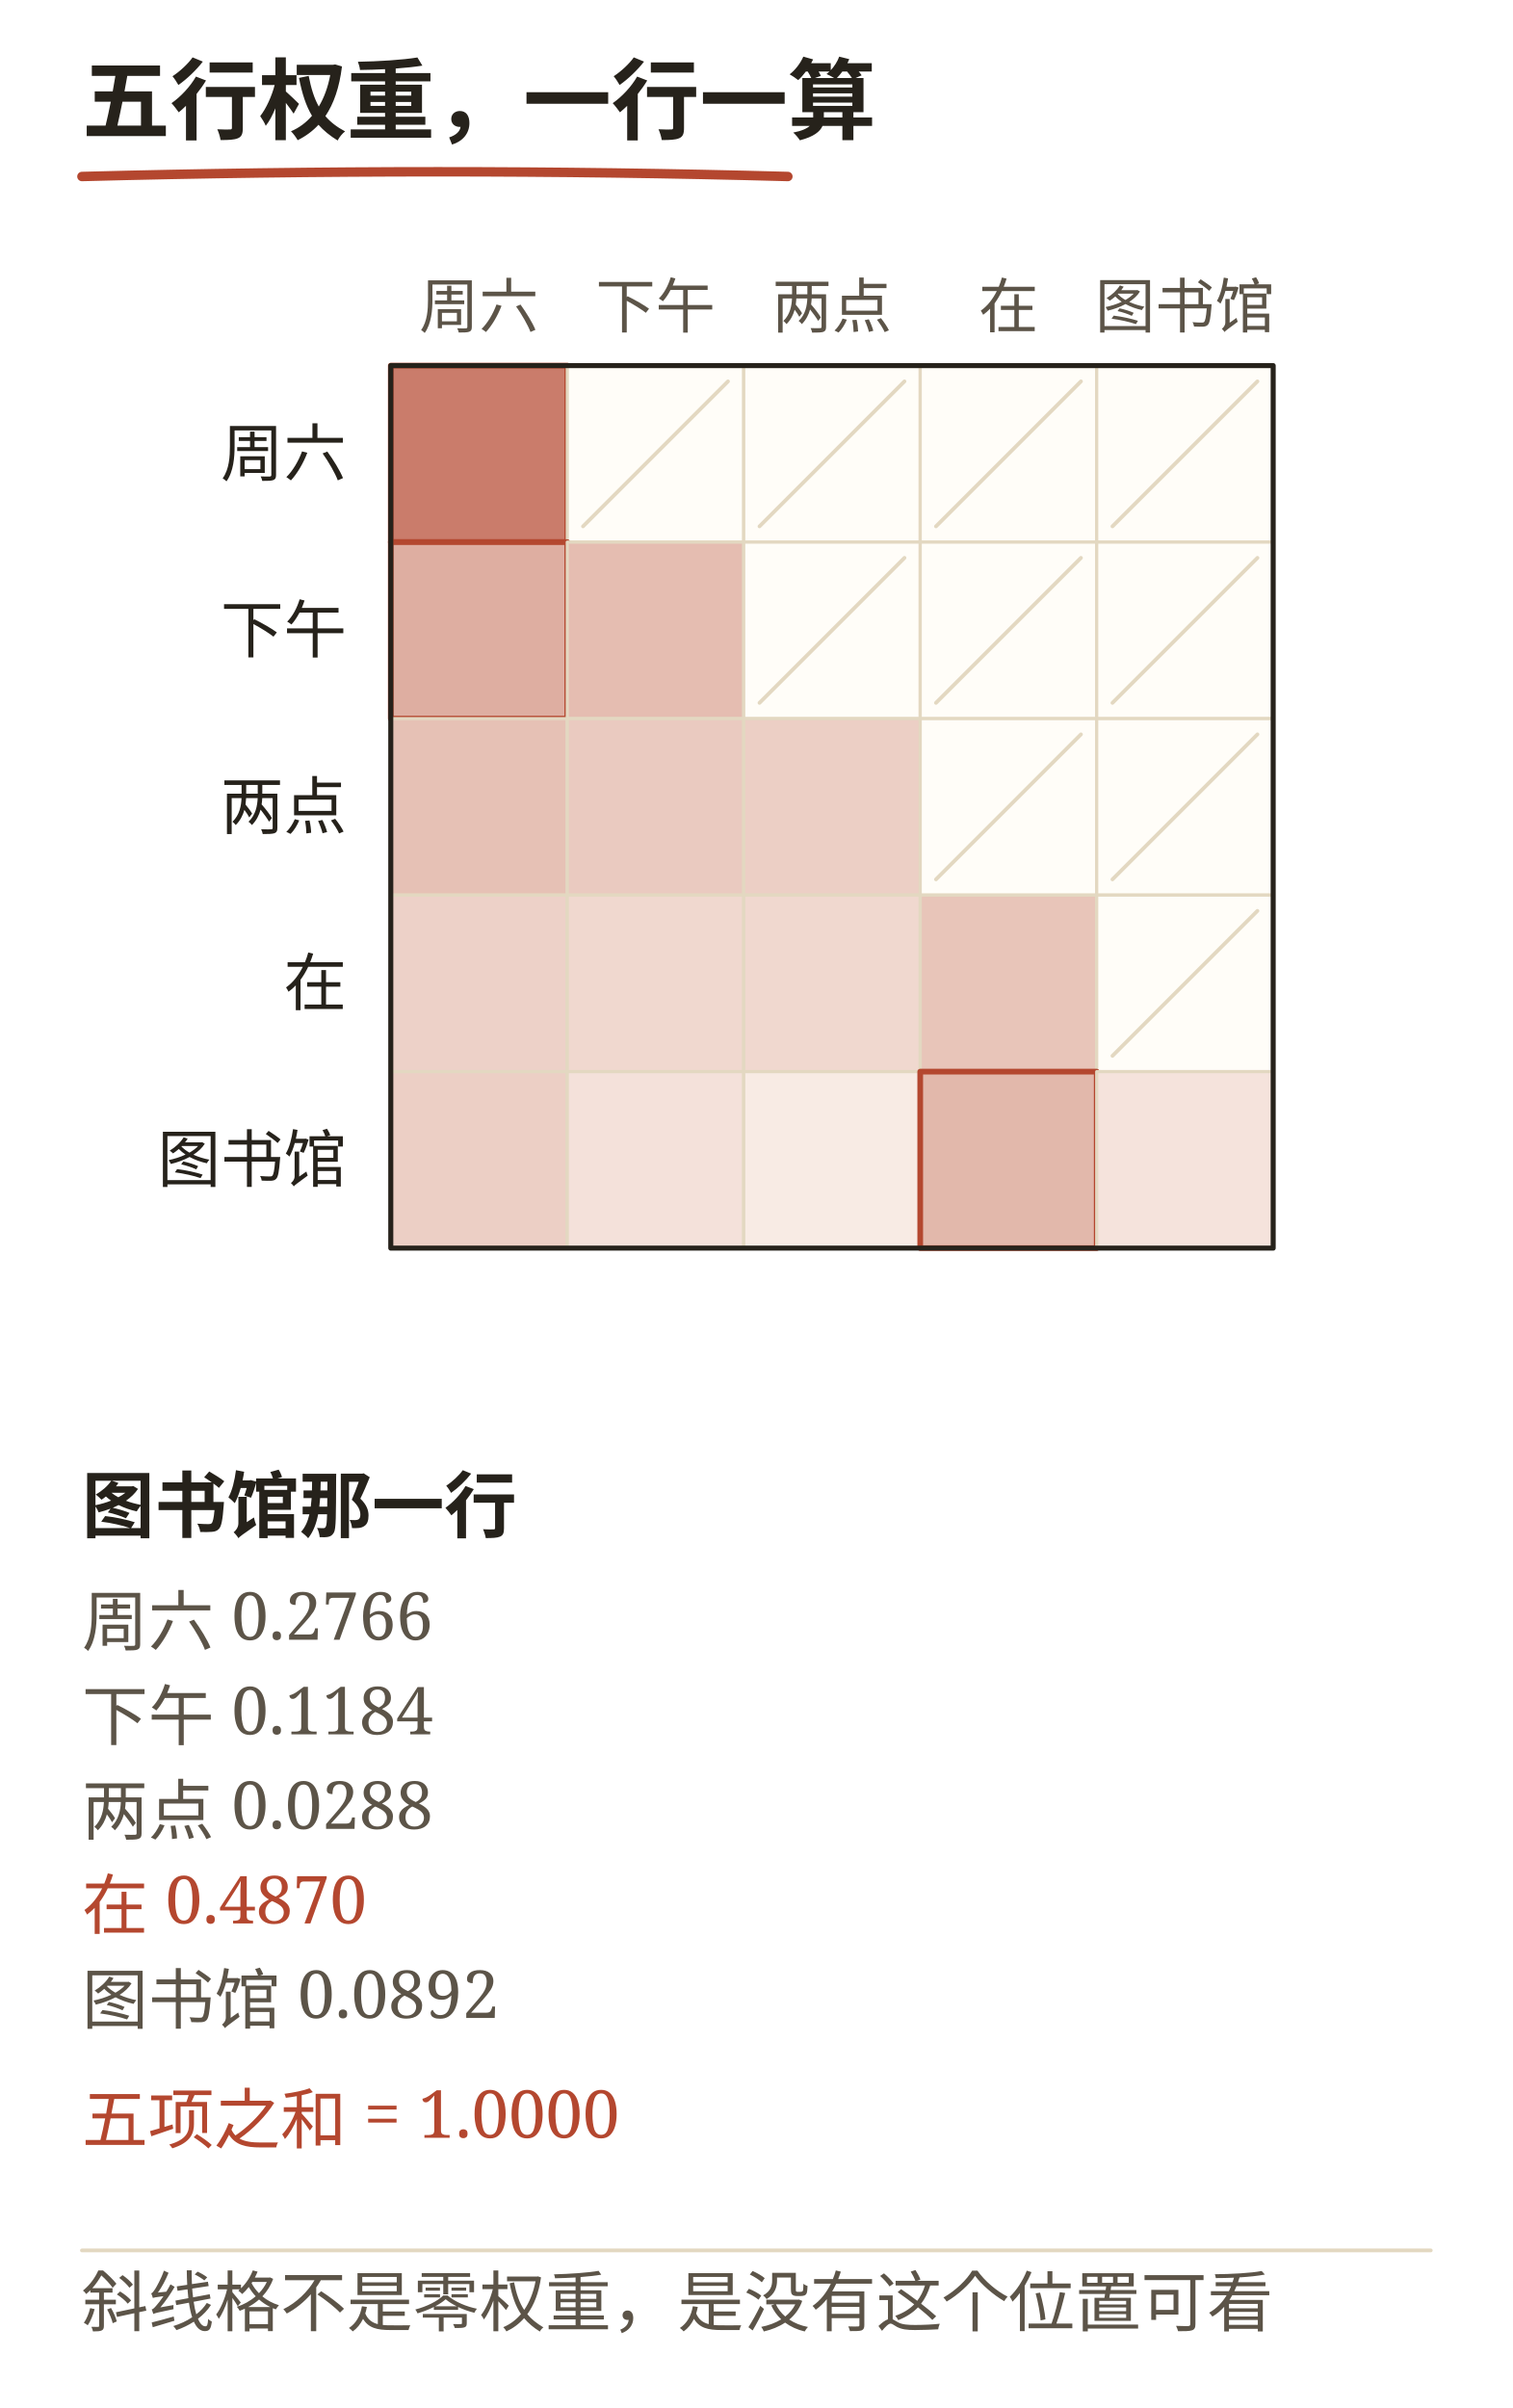
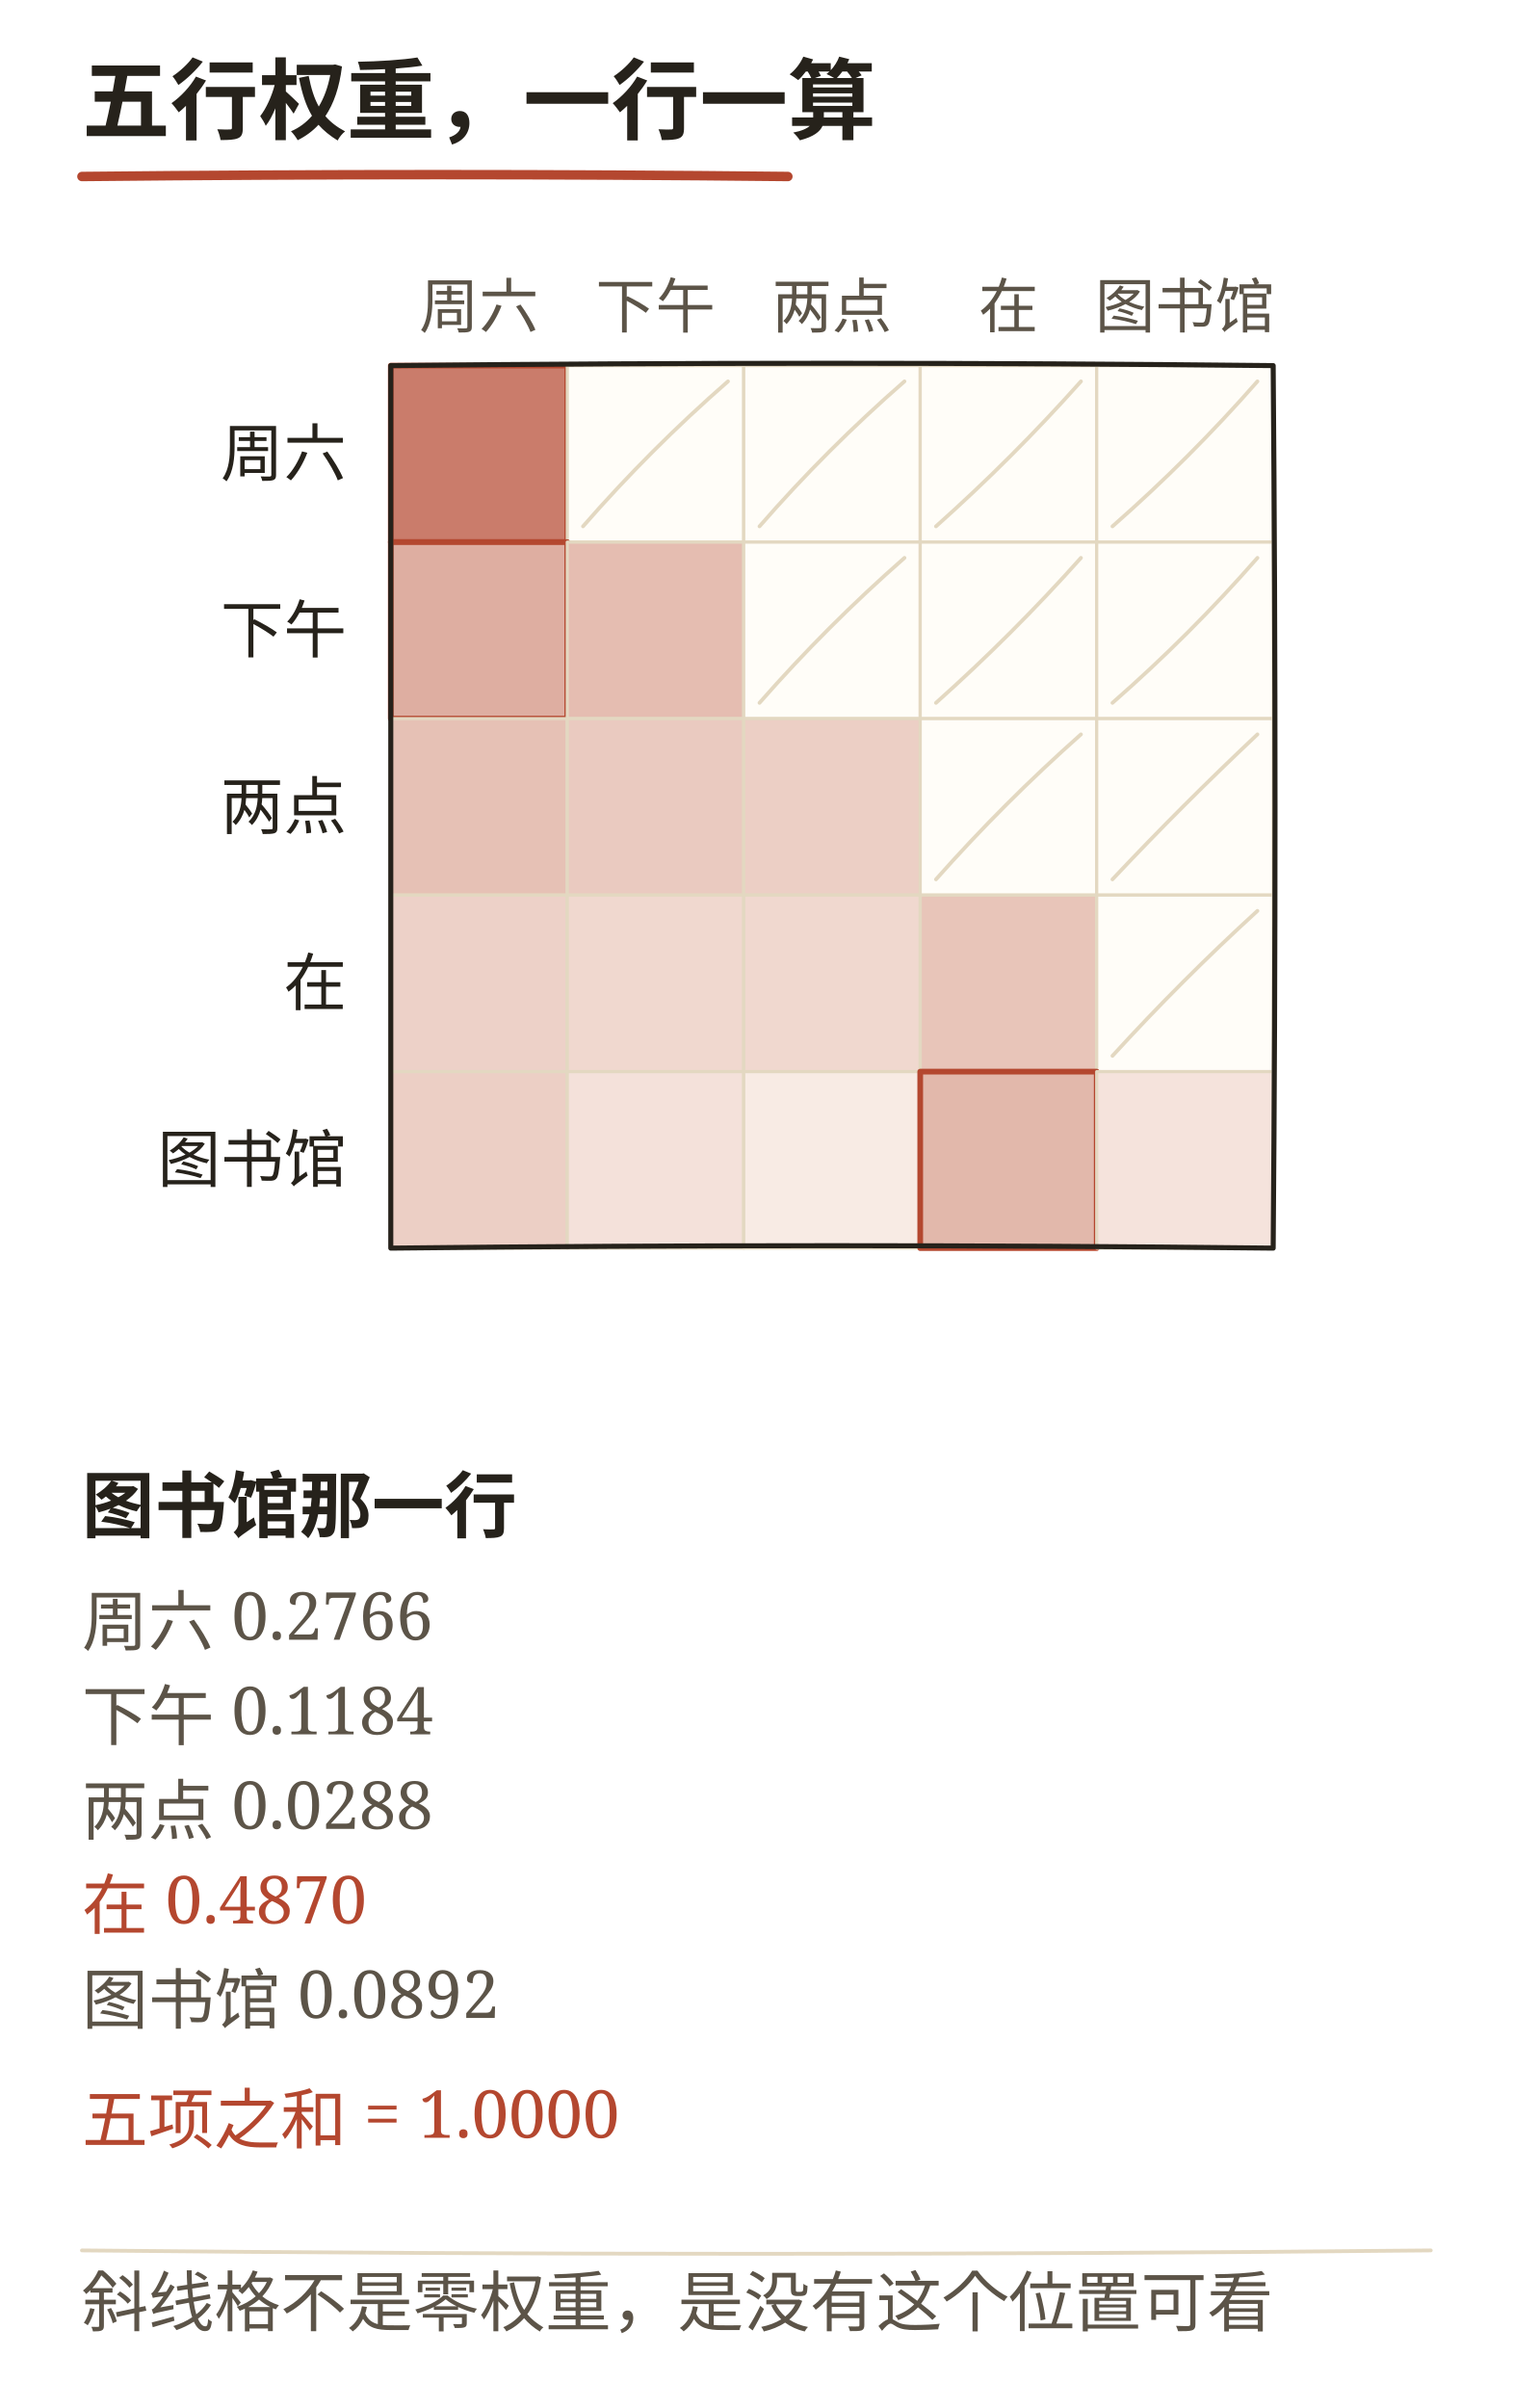
<svg xmlns="http://www.w3.org/2000/svg" width="480" height="764" viewBox="0 0 480 764" role="img" aria-labelledby="title desc">
  <g font-family="'Noto Serif SC','Source Han Serif SC','Songti SC','SimSun',serif" fill="#26221B">
    <text x="26" y="42" font-size="28" text-anchor="start" fill="#26221B" font-weight="600">五行权重，一行一算</text>
-     <path d="M26 56Q140 53 250 56" fill="none" stroke="#B4472F" stroke-width="3" stroke-linecap="round" stroke-linejoin="round" />
+     <path d="M 26 56 Q 140 54.82 250 56" fill="none" stroke="#B4472F" stroke-width="3" stroke-linecap="round" stroke-linejoin="round" />
    <text x="152" y="104" font-size="19" text-anchor="middle" fill="#5C5448" font-weight="400">周六</text>
    <text x="208" y="104" font-size="19" text-anchor="middle" fill="#5C5448" font-weight="400">下午</text>
    <text x="264" y="104" font-size="19" text-anchor="middle" fill="#5C5448" font-weight="400">两点</text>
    <text x="320" y="104" font-size="19" text-anchor="middle" fill="#5C5448" font-weight="400">在</text>
    <text x="376" y="104" font-size="19" text-anchor="middle" fill="#5C5448" font-weight="400">图书馆</text>
    <text x="110" y="151" font-size="20" text-anchor="end" fill="#26221B" font-weight="400">周六</text>
    <text x="110" y="207" font-size="20" text-anchor="end" fill="#26221B" font-weight="400">下午</text>
    <text x="110" y="263" font-size="20" text-anchor="end" fill="#26221B" font-weight="400">两点</text>
    <text x="110" y="319" font-size="20" text-anchor="end" fill="#26221B" font-weight="400">在</text>
    <text x="110" y="375" font-size="20" text-anchor="end" fill="#26221B" font-weight="400">图书馆</text>
    <path d="M124 116H180V172H124Z" fill="#FFFDF8" stroke="none" />
    <path d="M124 116H180V172H124Z" fill="#B4472F" stroke="none" fill-opacity="0.70" />
    <path d="M124 116H180V172H124Z" fill="none" stroke="#B4472F" stroke-width="1.8" stroke-linecap="round" stroke-linejoin="round" />
    <path d="M180 116H236V172H180Z" fill="#FFFDF8" stroke="none" />
    <path d="M180 116H236V172H180Z" fill="none" stroke="#E3D8C1" stroke-width="1" stroke-linecap="round" stroke-linejoin="round" />
-     <path d="M185 167L231 121" fill="none" stroke="#E3D8C1" stroke-width="1.2" stroke-linecap="round" stroke-linejoin="round" />
+     <path d="M 185 167 Q 206.44 142.44 231 121" fill="none" stroke="#E3D8C1" stroke-width="1.2" stroke-linecap="round" stroke-linejoin="round" />
    <path d="M236 116H292V172H236Z" fill="#FFFDF8" stroke="none" />
    <path d="M236 116H292V172H236Z" fill="none" stroke="#E3D8C1" stroke-width="1" stroke-linecap="round" stroke-linejoin="round" />
-     <path d="M241 167L287 121" fill="none" stroke="#E3D8C1" stroke-width="1.2" stroke-linecap="round" stroke-linejoin="round" />
+     <path d="M 241 167 Q 262.42 142.42 287 121" fill="none" stroke="#E3D8C1" stroke-width="1.2" stroke-linecap="round" stroke-linejoin="round" />
    <path d="M292 116H348V172H292Z" fill="#FFFDF8" stroke="none" />
    <path d="M292 116H348V172H292Z" fill="none" stroke="#E3D8C1" stroke-width="1" stroke-linecap="round" stroke-linejoin="round" />
-     <path d="M297 167L343 121" fill="none" stroke="#E3D8C1" stroke-width="1.2" stroke-linecap="round" stroke-linejoin="round" />
+     <path d="M 297 167 Q 321.32 145.32 343 121" fill="none" stroke="#E3D8C1" stroke-width="1.2" stroke-linecap="round" stroke-linejoin="round" />
    <path d="M348 116H404V172H348Z" fill="#FFFDF8" stroke="none" />
    <path d="M348 116H404V172H348Z" fill="none" stroke="#E3D8C1" stroke-width="1" stroke-linecap="round" stroke-linejoin="round" />
-     <path d="M353 167L399 121" fill="none" stroke="#E3D8C1" stroke-width="1.2" stroke-linecap="round" stroke-linejoin="round" />
+     <path d="M 353 167 Q 377.5 145.5 399 121" fill="none" stroke="#E3D8C1" stroke-width="1.2" stroke-linecap="round" stroke-linejoin="round" />
    <path d="M124 172H180V228H124Z" fill="#FFFDF8" stroke="none" />
    <path d="M124 172H180V228H124Z" fill="#B4472F" stroke="none" fill-opacity="0.43" />
    <path d="M124 172H180V228H124Z" fill="none" stroke="#B4472F" stroke-width="1.8" stroke-linecap="round" stroke-linejoin="round" />
    <path d="M180 172H236V228H180Z" fill="#FFFDF8" stroke="none" />
    <path d="M180 172H236V228H180Z" fill="#B4472F" stroke="none" fill-opacity="0.35" />
    <path d="M180 172H236V228H180Z" fill="none" stroke="#E3D8C1" stroke-width="1" stroke-linecap="round" stroke-linejoin="round" />
    <path d="M236 172H292V228H236Z" fill="#FFFDF8" stroke="none" />
    <path d="M236 172H292V228H236Z" fill="none" stroke="#E3D8C1" stroke-width="1" stroke-linecap="round" stroke-linejoin="round" />
-     <path d="M241 223L287 177" fill="none" stroke="#E3D8C1" stroke-width="1.2" stroke-linecap="round" stroke-linejoin="round" />
+     <path d="M 241 223 Q 262.5 198.5 287 177" fill="none" stroke="#E3D8C1" stroke-width="1.2" stroke-linecap="round" stroke-linejoin="round" />
    <path d="M292 172H348V228H292Z" fill="#FFFDF8" stroke="none" />
    <path d="M292 172H348V228H292Z" fill="none" stroke="#E3D8C1" stroke-width="1" stroke-linecap="round" stroke-linejoin="round" />
-     <path d="M297 223L343 177" fill="none" stroke="#E3D8C1" stroke-width="1.2" stroke-linecap="round" stroke-linejoin="round" />
+     <path d="M 297 223 Q 321.3 201.3 343 177" fill="none" stroke="#E3D8C1" stroke-width="1.2" stroke-linecap="round" stroke-linejoin="round" />
    <path d="M348 172H404V228H348Z" fill="#FFFDF8" stroke="none" />
    <path d="M348 172H404V228H348Z" fill="none" stroke="#E3D8C1" stroke-width="1" stroke-linecap="round" stroke-linejoin="round" />
-     <path d="M353 223L399 177" fill="none" stroke="#E3D8C1" stroke-width="1.2" stroke-linecap="round" stroke-linejoin="round" />
+     <path d="M 353 223 Q 377.54 201.54 399 177" fill="none" stroke="#E3D8C1" stroke-width="1.2" stroke-linecap="round" stroke-linejoin="round" />
    <path d="M124 228H180V284H124Z" fill="#FFFDF8" stroke="none" />
    <path d="M124 228H180V284H124Z" fill="#B4472F" stroke="none" fill-opacity="0.33" />
    <path d="M124 228H180V284H124Z" fill="none" stroke="#E3D8C1" stroke-width="1" stroke-linecap="round" stroke-linejoin="round" />
    <path d="M180 228H236V284H180Z" fill="#FFFDF8" stroke="none" />
    <path d="M180 228H236V284H180Z" fill="#B4472F" stroke="none" fill-opacity="0.28" />
    <path d="M180 228H236V284H180Z" fill="none" stroke="#E3D8C1" stroke-width="1" stroke-linecap="round" stroke-linejoin="round" />
    <path d="M236 228H292V284H236Z" fill="#FFFDF8" stroke="none" />
    <path d="M236 228H292V284H236Z" fill="#B4472F" stroke="none" fill-opacity="0.25" />
    <path d="M236 228H292V284H236Z" fill="none" stroke="#E3D8C1" stroke-width="1" stroke-linecap="round" stroke-linejoin="round" />
    <path d="M292 228H348V284H292Z" fill="#FFFDF8" stroke="none" />
    <path d="M292 228H348V284H292Z" fill="none" stroke="#E3D8C1" stroke-width="1" stroke-linecap="round" stroke-linejoin="round" />
-     <path d="M297 279L343 233" fill="none" stroke="#E3D8C1" stroke-width="1.2" stroke-linecap="round" stroke-linejoin="round" />
+     <path d="M 297 279 Q 318.62 254.62 343 233" fill="none" stroke="#E3D8C1" stroke-width="1.2" stroke-linecap="round" stroke-linejoin="round" />
    <path d="M348 228H404V284H348Z" fill="#FFFDF8" stroke="none" />
    <path d="M348 228H404V284H348Z" fill="none" stroke="#E3D8C1" stroke-width="1" stroke-linecap="round" stroke-linejoin="round" />
-     <path d="M353 279L399 233" fill="none" stroke="#E3D8C1" stroke-width="1.2" stroke-linecap="round" stroke-linejoin="round" />
+     <path d="M 353 279 Q 375.3 255.3 399 233" fill="none" stroke="#E3D8C1" stroke-width="1.2" stroke-linecap="round" stroke-linejoin="round" />
    <path d="M124 284H180V340H124Z" fill="#FFFDF8" stroke="none" />
    <path d="M124 284H180V340H124Z" fill="#B4472F" stroke="none" fill-opacity="0.24" />
    <path d="M124 284H180V340H124Z" fill="none" stroke="#E3D8C1" stroke-width="1" stroke-linecap="round" stroke-linejoin="round" />
    <path d="M180 284H236V340H180Z" fill="#FFFDF8" stroke="none" />
    <path d="M180 284H236V340H180Z" fill="#B4472F" stroke="none" fill-opacity="0.20" />
    <path d="M180 284H236V340H180Z" fill="none" stroke="#E3D8C1" stroke-width="1" stroke-linecap="round" stroke-linejoin="round" />
    <path d="M236 284H292V340H236Z" fill="#FFFDF8" stroke="none" />
    <path d="M236 284H292V340H236Z" fill="#B4472F" stroke="none" fill-opacity="0.20" />
    <path d="M236 284H292V340H236Z" fill="none" stroke="#E3D8C1" stroke-width="1" stroke-linecap="round" stroke-linejoin="round" />
    <path d="M292 284H348V340H292Z" fill="#FFFDF8" stroke="none" />
    <path d="M292 284H348V340H292Z" fill="#B4472F" stroke="none" fill-opacity="0.31" />
    <path d="M292 284H348V340H292Z" fill="none" stroke="#E3D8C1" stroke-width="1" stroke-linecap="round" stroke-linejoin="round" />
    <path d="M348 284H404V340H348Z" fill="#FFFDF8" stroke="none" />
    <path d="M348 284H404V340H348Z" fill="none" stroke="#E3D8C1" stroke-width="1" stroke-linecap="round" stroke-linejoin="round" />
-     <path d="M353 335L399 289" fill="none" stroke="#E3D8C1" stroke-width="1.2" stroke-linecap="round" stroke-linejoin="round" />
+     <path d="M 353 335 Q 374.96 310.96 399 289" fill="none" stroke="#E3D8C1" stroke-width="1.2" stroke-linecap="round" stroke-linejoin="round" />
    <path d="M124 340H180V396H124Z" fill="#FFFDF8" stroke="none" />
    <path d="M124 340H180V396H124Z" fill="#B4472F" stroke="none" fill-opacity="0.25" />
    <path d="M124 340H180V396H124Z" fill="none" stroke="#E3D8C1" stroke-width="1" stroke-linecap="round" stroke-linejoin="round" />
    <path d="M180 340H236V396H180Z" fill="#FFFDF8" stroke="none" />
    <path d="M180 340H236V396H180Z" fill="#B4472F" stroke="none" fill-opacity="0.15" />
    <path d="M180 340H236V396H180Z" fill="none" stroke="#E3D8C1" stroke-width="1" stroke-linecap="round" stroke-linejoin="round" />
    <path d="M236 340H292V396H236Z" fill="#FFFDF8" stroke="none" />
    <path d="M236 340H292V396H236Z" fill="#B4472F" stroke="none" fill-opacity="0.10" />
    <path d="M236 340H292V396H236Z" fill="none" stroke="#E3D8C1" stroke-width="1" stroke-linecap="round" stroke-linejoin="round" />
    <path d="M292 340H348V396H292Z" fill="#FFFDF8" stroke="none" />
    <path d="M292 340H348V396H292Z" fill="#B4472F" stroke="none" fill-opacity="0.38" />
    <path d="M292 340H348V396H292Z" fill="none" stroke="#B4472F" stroke-width="1.8" stroke-linecap="round" stroke-linejoin="round" />
    <path d="M348 340H404V396H348Z" fill="#FFFDF8" stroke="none" />
    <path d="M348 340H404V396H348Z" fill="#B4472F" stroke="none" fill-opacity="0.14" />
    <path d="M348 340H404V396H348Z" fill="none" stroke="#E3D8C1" stroke-width="1" stroke-linecap="round" stroke-linejoin="round" />
-     <path d="M124 116H404V396H124Z" fill="none" stroke="#26221B" stroke-width="1.6" stroke-linecap="round" stroke-linejoin="round" />
+     <path d="M 124 116 Q 264 114.52 404 116 Q 405.16 256 404 396 Q 264 394.46 124 396 Z" fill="none" stroke="#26221B" stroke-width="1.6" stroke-linecap="round" stroke-linejoin="round" />
    <text x="26" y="486" font-size="23" text-anchor="start" fill="#26221B" font-weight="600">图书馆那一行</text>
    <text x="26" y="522" font-size="21" text-anchor="start" fill="#5C5448" font-weight="400">周六  0.2766</text>
    <text x="26" y="552" font-size="21" text-anchor="start" fill="#5C5448" font-weight="400">下午  0.1184</text>
    <text x="26" y="582" font-size="21" text-anchor="start" fill="#5C5448" font-weight="400">两点  0.0288</text>
    <text x="26" y="612" font-size="21" text-anchor="start" fill="#B4472F" font-weight="400">在  0.4870</text>
    <text x="26" y="642" font-size="21" text-anchor="start" fill="#5C5448" font-weight="400">图书馆  0.0892</text>
    <text x="26" y="680" font-size="21" text-anchor="start" fill="#B4472F" font-weight="400">五项之和 = 1.0000</text>
-     <path d="M26 714H454" fill="none" stroke="#E3D8C1" stroke-width="1.2" stroke-linecap="round" stroke-linejoin="round" />
+     <path d="M 26 714 Q 240 716.16 454 714" fill="none" stroke="#E3D8C1" stroke-width="1.2" stroke-linecap="round" stroke-linejoin="round" />
    <text x="26" y="738" font-size="21" text-anchor="start" fill="#5C5448" font-weight="400">斜线格不是零权重，是没有这个位置可看</text>
  </g>
</svg>
